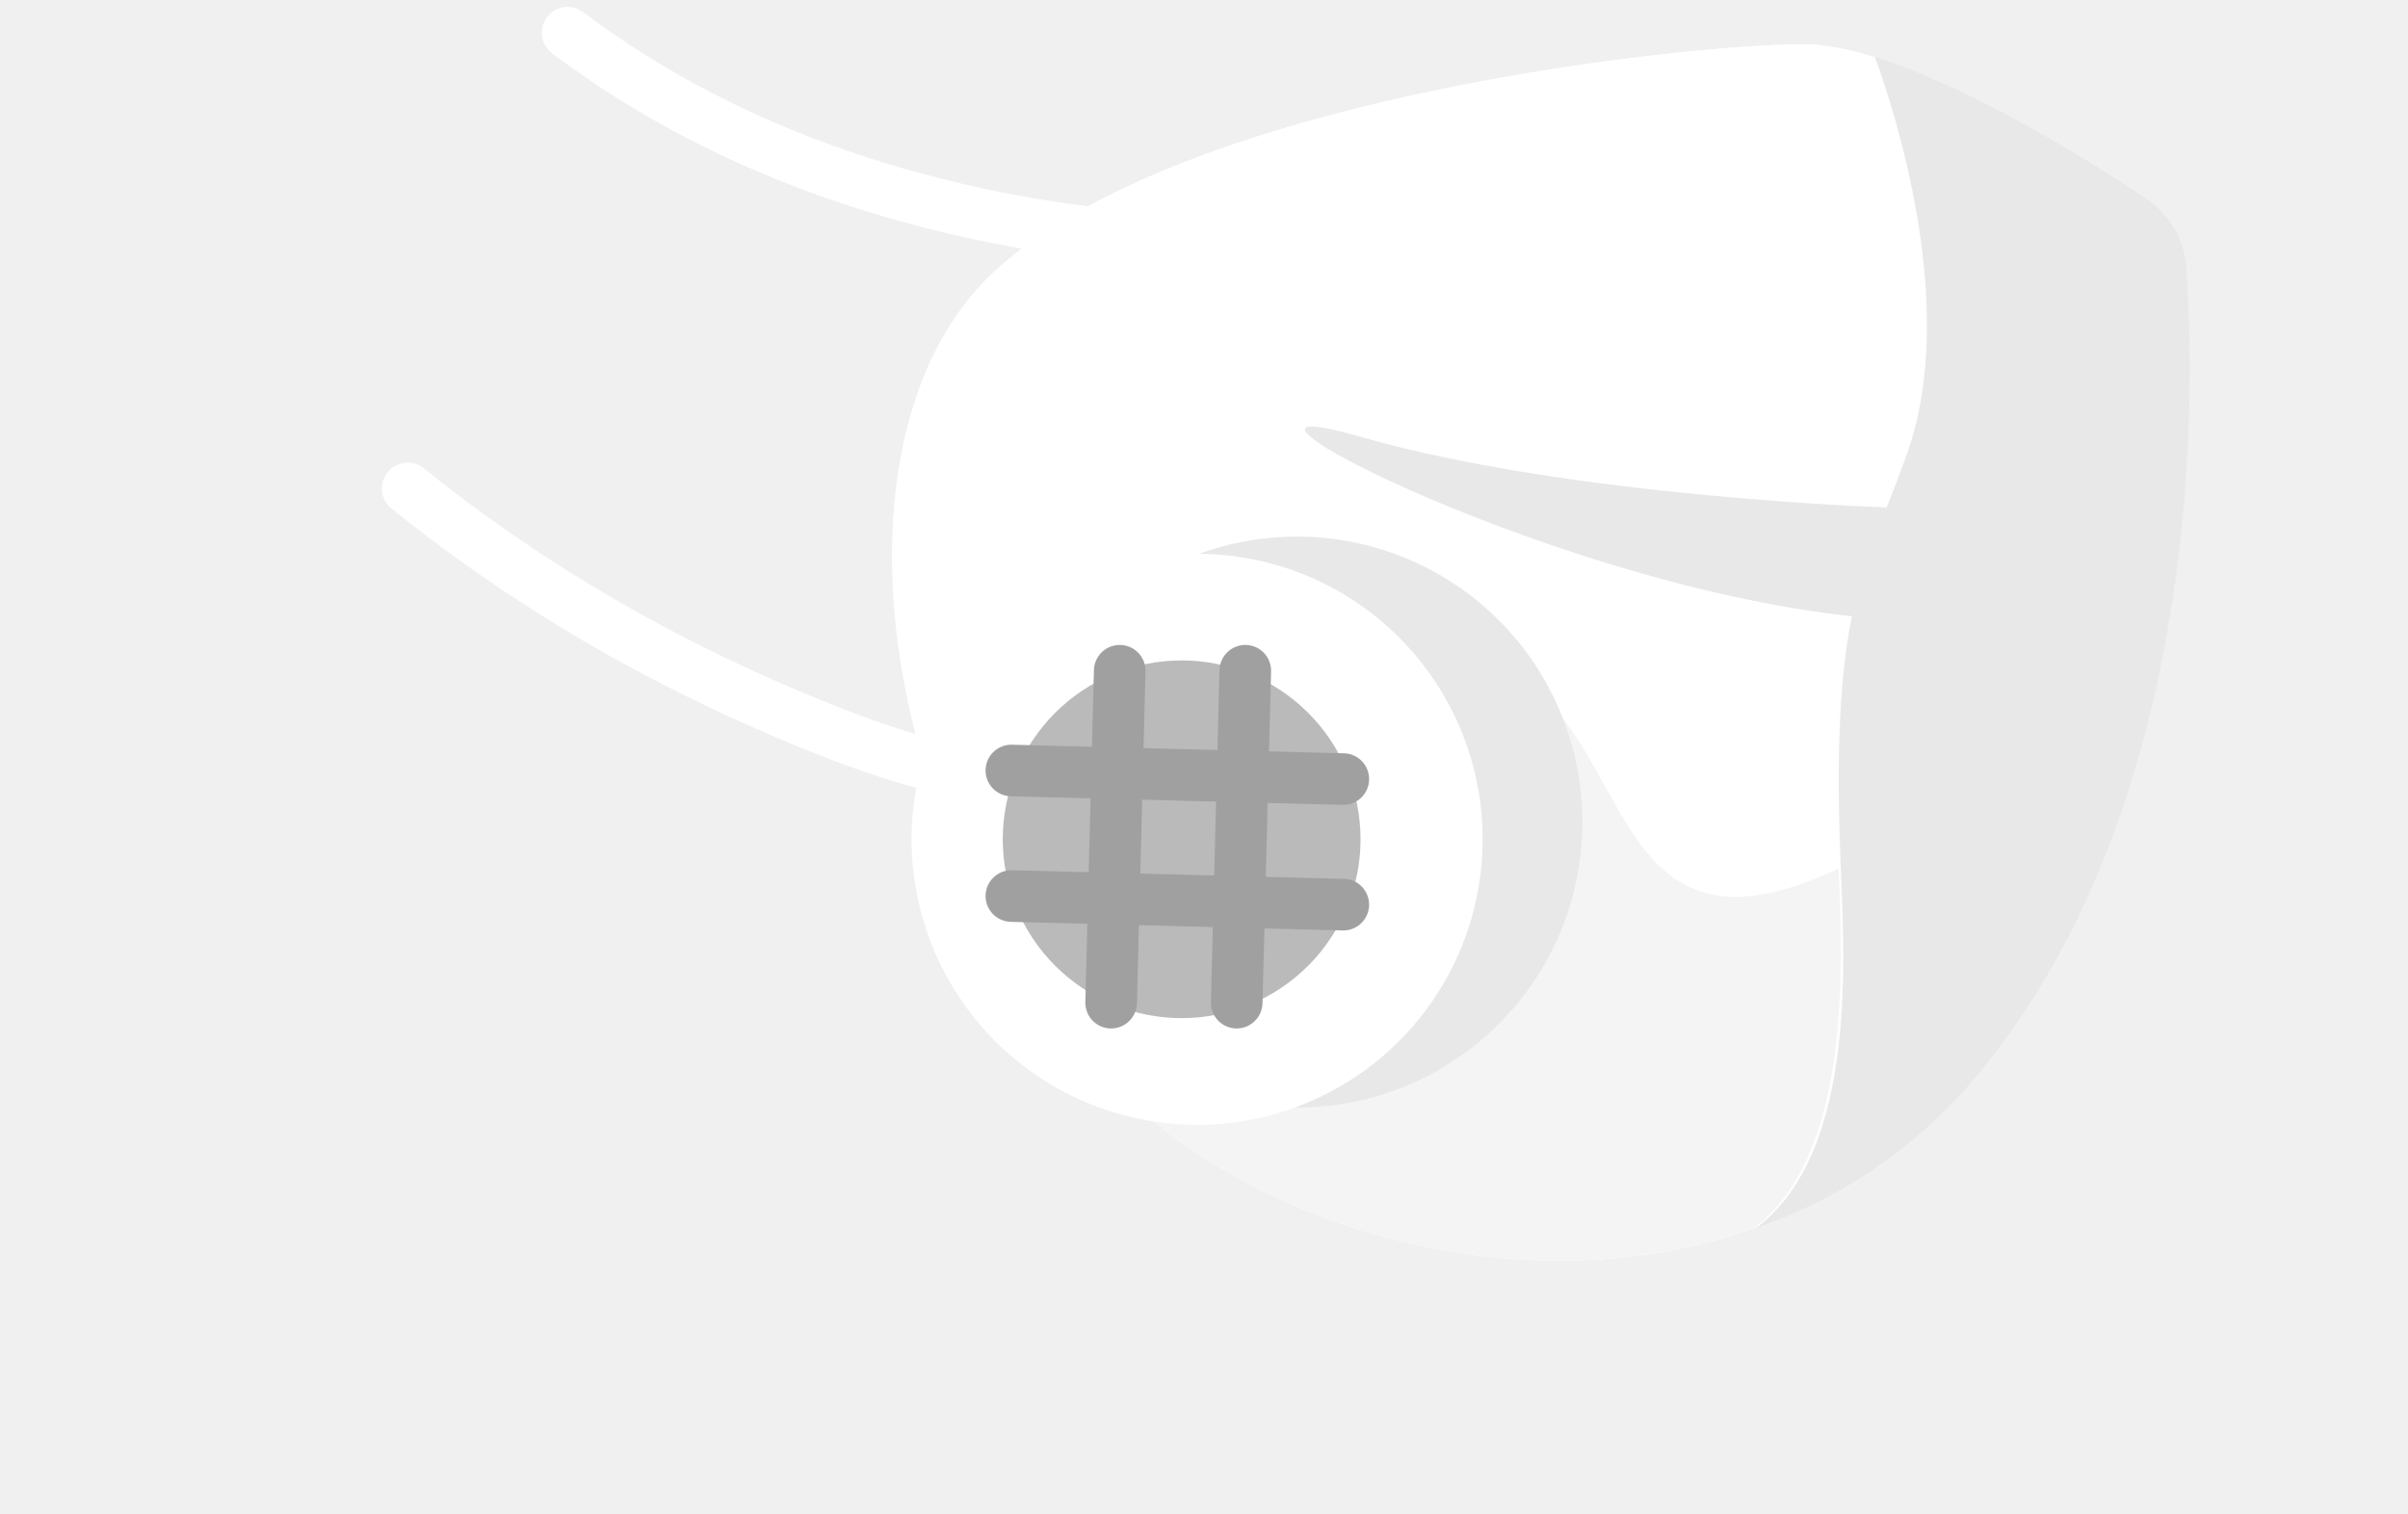
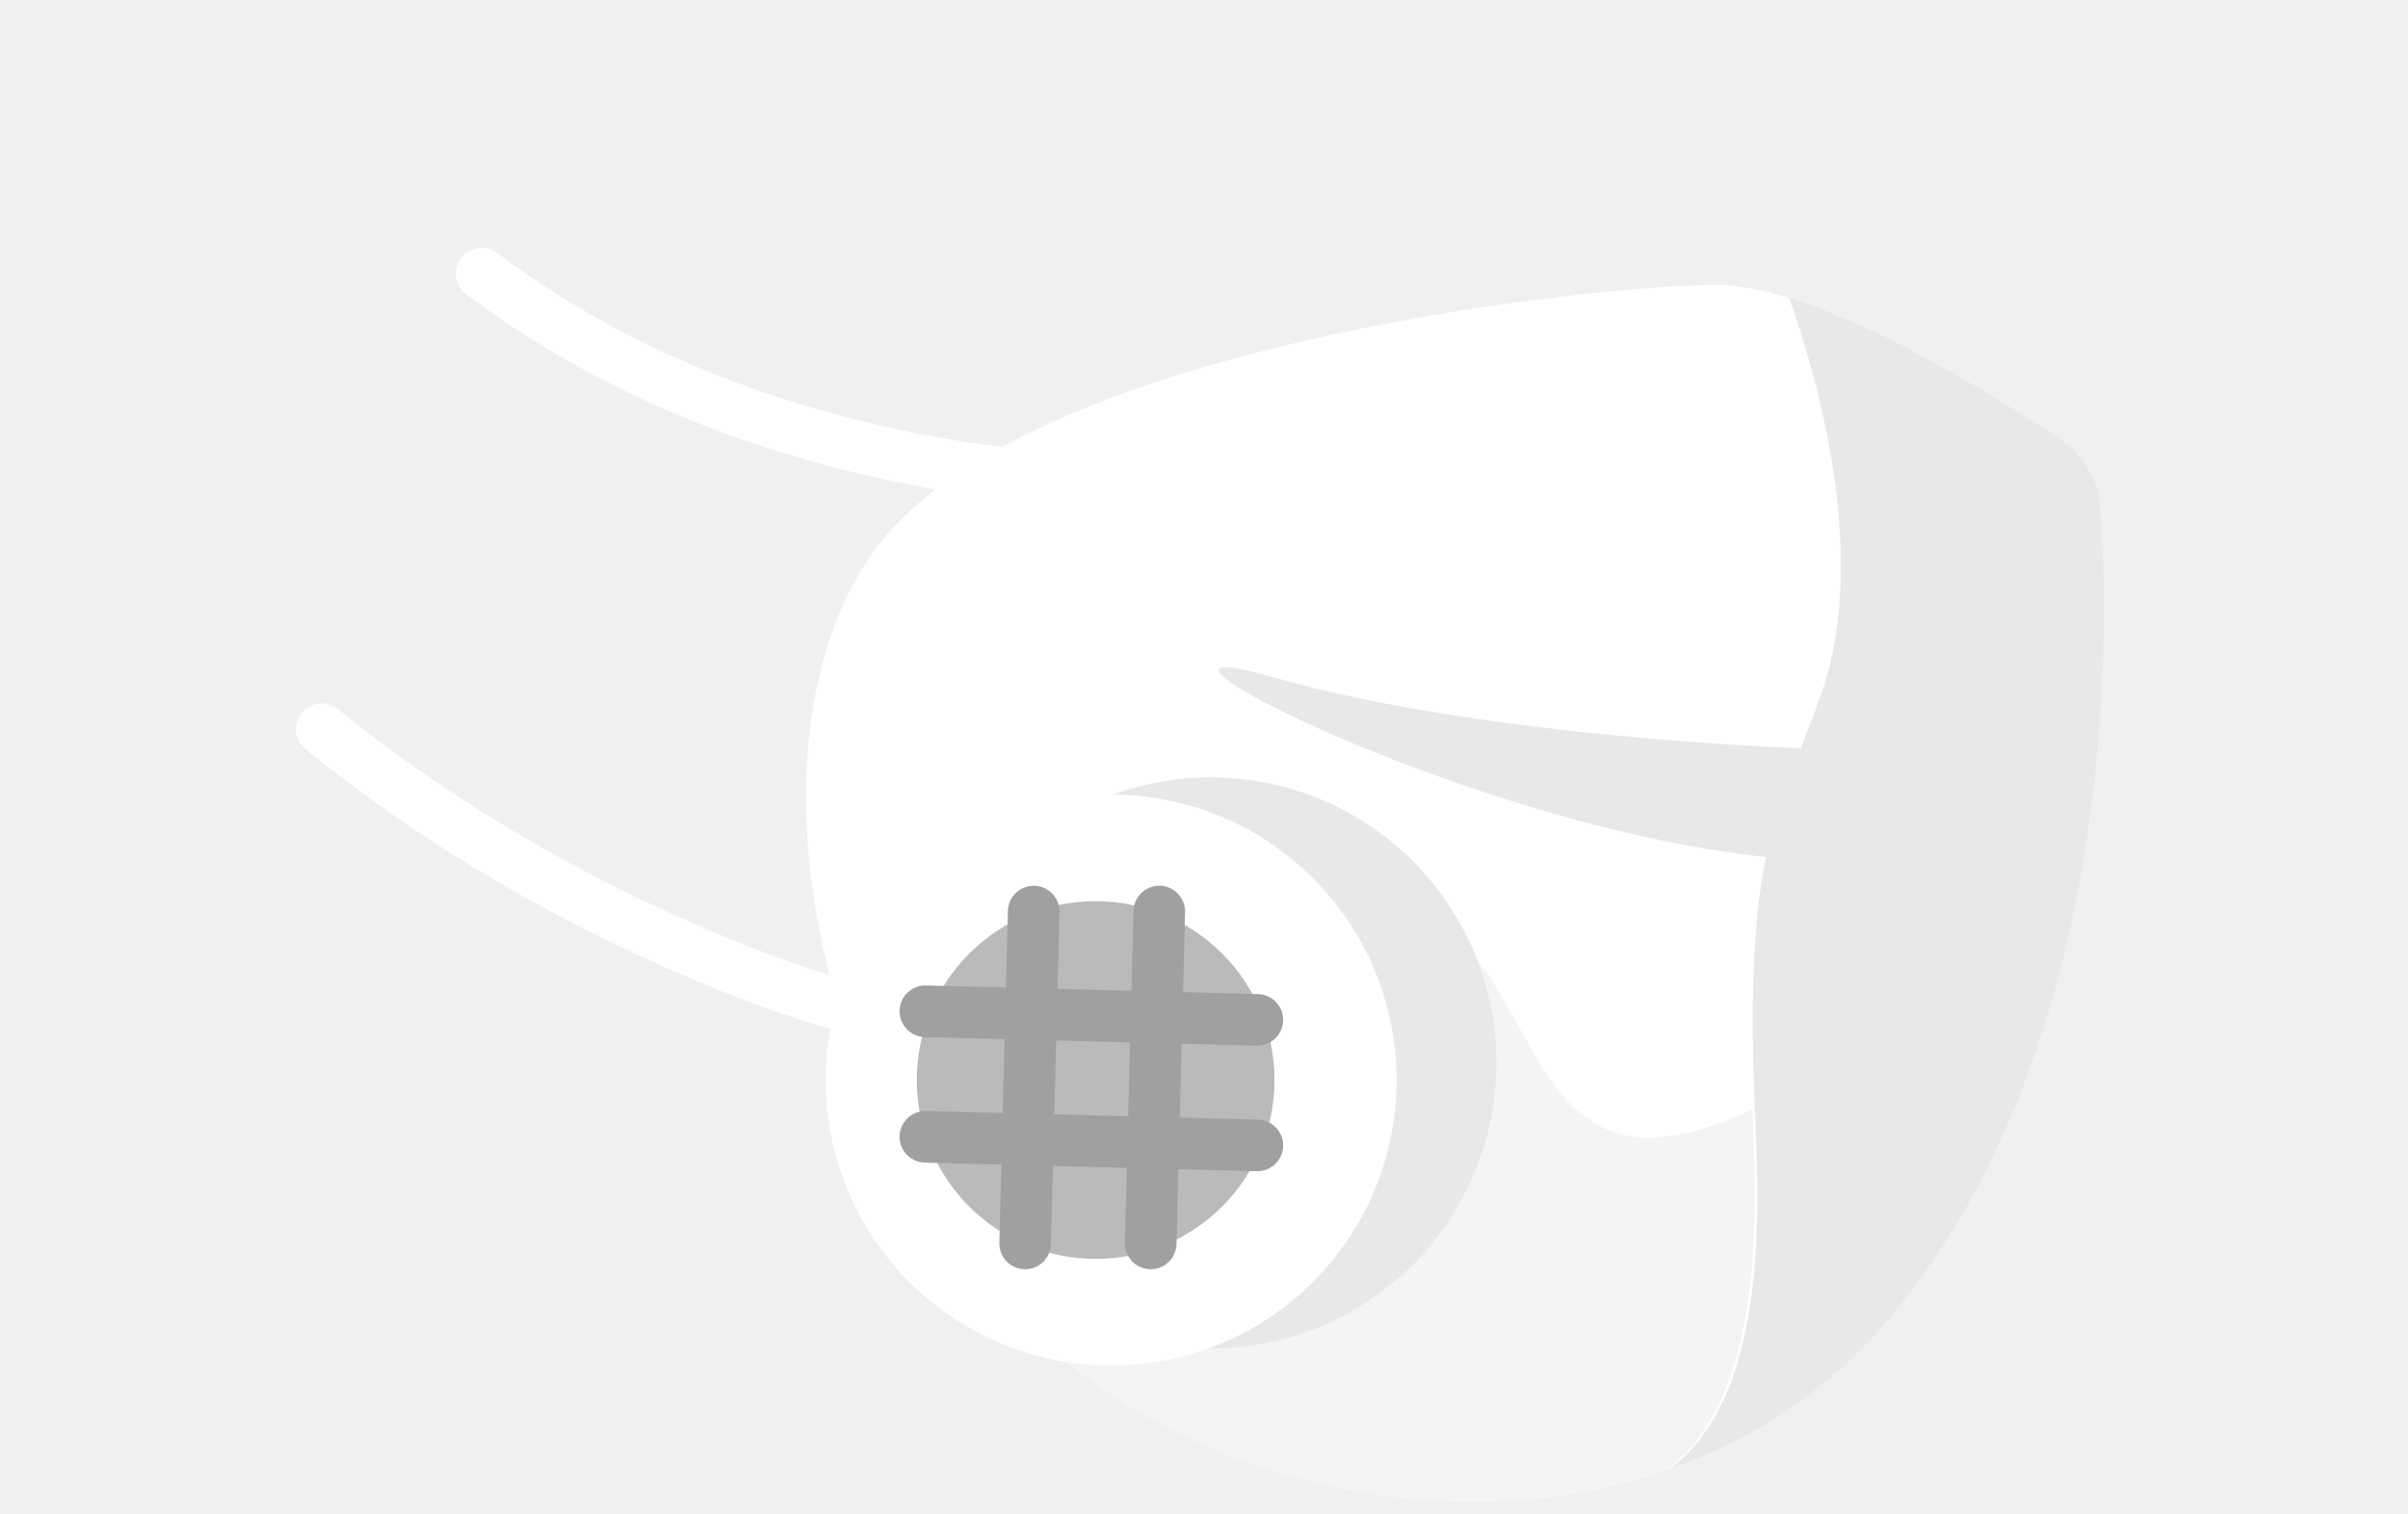
<svg xmlns="http://www.w3.org/2000/svg" fill="none" version="1.1" width="140" height="88" viewBox="0 0 140 88">
-   <g>
+   <g transform="translate(-5 14)">
    <g>
      <g>
        <path d="M102,71.4C89,76,73.7,71.8,65,63.4C51.3,50.2,47.4,25.4,57.8,15.8C69.4,5.1,101.1,2.3,105.5,2.6C106.5,2.7,107.7,2.9,108.9,3.3C114.3,5,121.2,9.3,124.6,11.5C126,12.4,126.9,13.8,127,15.5C127.8,25,127.4,47.2,115.2,62.1C111.5,66.6,106.9,69.7,102,71.4Z" fill="#FFFFFF" fill-opacity="1" />
      </g>
      <g>
        <path d="M105.5,2.6C101.1,2.3,69.3,5.1,57.8,15.8C47.4,25.5,51.2,50.2,65,63.4C73.8,71.7,89.1,76,102,71.4C108,66.9,107.1,55.3,106.9,49.9C106.3,34.7,108.6,32.7,110.8,26.3C113.8,17.8,110,6.3,108.9,3.3C107.7,2.9,106.5,2.7,105.5,2.6Z" fill="#FFFFFF" fill-opacity="1" />
      </g>
      <g>
        <path d="M106.9,50.5C107.1,56.1,107.7,67,102,71.4C89,76,73.7,71.8,65,63.4C62,60.5,59.4,57,57.4,53.2C57.6,52.8,57.7,52.4,57.9,52C62.9,42,78.3,28,89.2,40C95,44.9,94.4,56.4,106.9,50.5Z" fill="#F4F4F4" fill-opacity="1" />
      </g>
      <g>
        <path d="M124.7,11.5C121.3,9.2,114.4,5,109,3.3C110.1,6.3,113.9,17.8,110.9,26.3C108.7,32.7,106.4,34.7,107,49.9C107.2,55.3,108.1,66.9,102.1,71.4C107,69.7,111.6,66.7,115.3,62.1C127.4,47.2,127.8,25,127.1,15.5C127,13.9,126.1,12.4,124.7,11.5Z" fill="#E8E8E8" fill-opacity="1" />
      </g>
      <g>
        <g>
          <path d="M92,47.8Q92,48.208,91.98,48.615Q91.96,49.022,91.92,49.427Q91.88,49.833,91.82,50.236Q91.761,50.639,91.681,51.039Q91.602,51.438,91.503,51.834Q91.404,52.229,91.285,52.619Q91.167,53.009,91.03,53.392Q90.892,53.776,90.737,54.153Q90.581,54.529,90.406,54.897Q90.232,55.266,90.04,55.625Q89.848,55.985,89.638,56.334Q89.429,56.684,89.203,57.023Q88.976,57.361,88.733,57.689Q88.491,58.016,88.232,58.331Q87.974,58.646,87.7,58.948Q87.426,59.25,87.138,59.538Q86.85,59.826,86.548,60.1Q86.246,60.373,85.931,60.632Q85.616,60.891,85.289,61.133Q84.961,61.376,84.623,61.602Q84.284,61.829,83.934,62.038Q83.585,62.248,83.225,62.44Q82.866,62.632,82.498,62.806Q82.129,62.98,81.753,63.136Q81.376,63.292,80.993,63.43Q80.609,63.567,80.219,63.685Q79.829,63.804,79.434,63.903Q79.038,64.002,78.639,64.081Q78.239,64.161,77.836,64.22Q77.433,64.28,77.027,64.32Q76.622,64.36,76.215,64.38Q75.808,64.4,75.4,64.4Q74.993,64.4,74.586,64.38Q74.179,64.36,73.773,64.32Q73.368,64.28,72.964,64.22Q72.561,64.161,72.162,64.081Q71.762,64.002,71.367,63.903Q70.971,63.804,70.581,63.685Q70.191,63.567,69.808,63.43Q69.424,63.292,69.048,63.136Q68.671,62.98,68.303,62.806Q67.934,62.632,67.575,62.44Q67.216,62.248,66.866,62.038Q66.517,61.829,66.178,61.602Q65.839,61.376,65.512,61.133Q65.184,60.891,64.869,60.632Q64.554,60.373,64.252,60.1Q63.95,59.826,63.662,59.538Q63.374,59.25,63.1,58.948Q62.827,58.646,62.568,58.331Q62.31,58.016,62.067,57.689Q61.824,57.361,61.598,57.023Q61.371,56.684,61.162,56.334Q60.952,55.985,60.76,55.625Q60.568,55.266,60.394,54.897Q60.22,54.529,60.064,54.153Q59.908,53.776,59.771,53.392Q59.633,53.009,59.515,52.619Q59.397,52.229,59.298,51.834Q59.199,51.438,59.119,51.039Q59.04,50.639,58.98,50.236Q58.92,49.833,58.88,49.427Q58.84,49.022,58.82,48.615Q58.8,48.208,58.8,47.8Q58.8,47.393,58.82,46.986Q58.84,46.579,58.88,46.173Q58.92,45.767,58.98,45.364Q59.04,44.961,59.119,44.562Q59.199,44.162,59.298,43.767Q59.397,43.371,59.515,42.981Q59.633,42.591,59.771,42.208Q59.908,41.824,60.064,41.448Q60.22,41.071,60.394,40.703Q60.568,40.334,60.76,39.975Q60.952,39.615,61.162,39.266Q61.371,38.916,61.598,38.578Q61.824,38.239,62.067,37.911Q62.31,37.584,62.568,37.269Q62.827,36.954,63.1,36.652Q63.374,36.35,63.662,36.062Q63.95,35.774,64.252,35.5Q64.554,35.227,64.869,34.968Q65.184,34.71,65.512,34.467Q65.839,34.224,66.178,33.998Q66.517,33.771,66.866,33.562Q67.216,33.352,67.575,33.16Q67.934,32.968,68.303,32.794Q68.671,32.62,69.048,32.464Q69.424,32.308,69.808,32.17Q70.191,32.033,70.581,31.915Q70.971,31.797,71.367,31.698Q71.762,31.598,72.162,31.519Q72.561,31.439,72.964,31.38Q73.368,31.32,73.773,31.28Q74.179,31.24,74.586,31.22Q74.993,31.2,75.4,31.2Q75.808,31.2,76.215,31.22Q76.622,31.24,77.027,31.28Q77.433,31.32,77.836,31.38Q78.239,31.439,78.639,31.519Q79.038,31.598,79.434,31.698Q79.829,31.797,80.219,31.915Q80.609,32.033,80.993,32.17Q81.376,32.308,81.753,32.464Q82.129,32.62,82.498,32.794Q82.866,32.968,83.225,33.16Q83.585,33.352,83.934,33.562Q84.284,33.771,84.623,33.998Q84.961,34.224,85.289,34.467Q85.616,34.71,85.931,34.968Q86.246,35.227,86.548,35.5Q86.85,35.774,87.138,36.062Q87.426,36.35,87.7,36.652Q87.974,36.954,88.232,37.269Q88.491,37.584,88.733,37.911Q88.976,38.239,89.203,38.578Q89.429,38.916,89.638,39.266Q89.848,39.615,90.04,39.975Q90.232,40.334,90.406,40.703Q90.581,41.071,90.737,41.448Q90.892,41.824,91.03,42.208Q91.167,42.591,91.285,42.981Q91.404,43.371,91.503,43.767Q91.602,44.162,91.681,44.562Q91.761,44.961,91.82,45.364Q91.88,45.767,91.92,46.173Q91.96,46.579,91.98,46.986Q92,47.393,92,47.8Z" fill="#E8E8E8" fill-opacity="1" />
        </g>
        <g>
          <path d="M86.2,48.8Q86.2,49.208,86.18,49.615Q86.16,50.022,86.12,50.427Q86.08,50.833,86.02,51.236Q85.961,51.639,85.881,52.039Q85.802,52.438,85.703,52.834Q85.604,53.229,85.485,53.619Q85.367,54.009,85.23,54.392Q85.092,54.776,84.937,55.153Q84.781,55.529,84.606,55.897Q84.432,56.266,84.24,56.625Q84.048,56.985,83.838,57.334Q83.629,57.684,83.403,58.023Q83.176,58.361,82.933,58.689Q82.691,59.016,82.432,59.331Q82.174,59.646,81.9,59.948Q81.626,60.25,81.338,60.538Q81.05,60.826,80.748,61.1Q80.446,61.373,80.131,61.632Q79.816,61.891,79.489,62.133Q79.161,62.376,78.823,62.602Q78.484,62.829,78.134,63.038Q77.785,63.248,77.425,63.44Q77.066,63.632,76.698,63.806Q76.329,63.98,75.953,64.136Q75.576,64.292,75.193,64.43Q74.809,64.567,74.419,64.685Q74.029,64.804,73.634,64.903Q73.238,65.002,72.839,65.081Q72.439,65.161,72.036,65.22Q71.633,65.28,71.227,65.32Q70.822,65.36,70.415,65.38Q70.008,65.4,69.6,65.4Q69.193,65.4,68.786,65.38Q68.379,65.36,67.973,65.32Q67.568,65.28,67.164,65.22Q66.761,65.161,66.362,65.081Q65.962,65.002,65.567,64.903Q65.171,64.804,64.781,64.685Q64.391,64.567,64.008,64.43Q63.624,64.292,63.248,64.136Q62.871,63.98,62.503,63.806Q62.134,63.632,61.775,63.44Q61.416,63.248,61.066,63.038Q60.717,62.829,60.378,62.602Q60.039,62.376,59.712,62.133Q59.384,61.891,59.069,61.632Q58.754,61.373,58.452,61.1Q58.15,60.826,57.862,60.538Q57.574,60.25,57.3,59.948Q57.027,59.646,56.768,59.331Q56.51,59.016,56.267,58.689Q56.024,58.361,55.798,58.023Q55.571,57.684,55.362,57.334Q55.152,56.985,54.96,56.625Q54.768,56.266,54.594,55.897Q54.42,55.529,54.264,55.153Q54.108,54.776,53.971,54.392Q53.833,54.009,53.715,53.619Q53.597,53.229,53.498,52.834Q53.399,52.438,53.319,52.039Q53.24,51.639,53.18,51.236Q53.12,50.833,53.08,50.427Q53.04,50.022,53.02,49.615Q53,49.208,53,48.8Q53,48.393,53.02,47.986Q53.04,47.579,53.08,47.173Q53.12,46.767,53.18,46.364Q53.24,45.961,53.319,45.562Q53.399,45.162,53.498,44.767Q53.597,44.371,53.715,43.981Q53.833,43.591,53.971,43.208Q54.108,42.824,54.264,42.448Q54.42,42.071,54.594,41.703Q54.768,41.334,54.96,40.975Q55.152,40.615,55.362,40.266Q55.571,39.916,55.798,39.578Q56.024,39.239,56.267,38.911Q56.51,38.584,56.768,38.269Q57.027,37.954,57.3,37.652Q57.574,37.35,57.862,37.062Q58.15,36.774,58.452,36.5Q58.754,36.227,59.069,35.968Q59.384,35.71,59.712,35.467Q60.039,35.224,60.378,34.998Q60.717,34.771,61.066,34.562Q61.416,34.352,61.775,34.16Q62.134,33.968,62.503,33.794Q62.871,33.62,63.248,33.464Q63.624,33.308,64.008,33.17Q64.391,33.033,64.781,32.915Q65.171,32.797,65.567,32.698Q65.962,32.598,66.362,32.519Q66.761,32.439,67.164,32.38Q67.568,32.32,67.973,32.28Q68.379,32.24,68.786,32.22Q69.193,32.2,69.6,32.2Q70.008,32.2,70.415,32.22Q70.822,32.24,71.227,32.28Q71.633,32.32,72.036,32.38Q72.439,32.439,72.839,32.519Q73.238,32.598,73.634,32.698Q74.029,32.797,74.419,32.915Q74.809,33.033,75.193,33.17Q75.576,33.308,75.953,33.464Q76.329,33.62,76.698,33.794Q77.066,33.968,77.425,34.16Q77.785,34.352,78.134,34.562Q78.484,34.771,78.823,34.998Q79.161,35.224,79.489,35.467Q79.816,35.71,80.131,35.968Q80.446,36.227,80.748,36.5Q81.05,36.774,81.338,37.062Q81.626,37.35,81.9,37.652Q82.174,37.954,82.432,38.269Q82.691,38.584,82.933,38.911Q83.176,39.239,83.403,39.578Q83.629,39.916,83.838,40.266Q84.048,40.615,84.24,40.975Q84.432,41.334,84.606,41.703Q84.781,42.071,84.937,42.448Q85.092,42.824,85.23,43.208Q85.367,43.591,85.485,43.981Q85.604,44.371,85.703,44.767Q85.802,45.162,85.881,45.562Q85.961,45.961,86.02,46.364Q86.08,46.767,86.12,47.173Q86.16,47.579,86.18,47.986Q86.2,48.393,86.2,48.8Z" fill="#FFFFFF" fill-opacity="1" />
        </g>
        <g>
          <path d="M79.1,48.8Q79.1,49.055,79.088,49.31Q79.075,49.565,79.05,49.819Q79.025,50.074,78.988,50.326Q78.95,50.579,78.9,50.829Q78.851,51.079,78.788,51.327Q78.726,51.575,78.652,51.819Q78.578,52.063,78.492,52.304Q78.406,52.544,78.308,52.78Q78.211,53.016,78.102,53.247Q77.992,53.477,77.872,53.703Q77.752,53.928,77.621,54.147Q77.489,54.366,77.347,54.578Q77.206,54.79,77.054,54.995Q76.901,55.2,76.739,55.398Q76.577,55.595,76.406,55.784Q76.235,55.973,76.054,56.154Q75.874,56.334,75.684,56.506Q75.495,56.677,75.298,56.839Q75.1,57.001,74.895,57.153Q74.69,57.305,74.478,57.447Q74.266,57.589,74.047,57.72Q73.828,57.852,73.603,57.972Q73.378,58.092,73.147,58.202Q72.916,58.311,72.68,58.408Q72.444,58.506,72.204,58.592Q71.963,58.678,71.719,58.752Q71.475,58.826,71.227,58.888Q70.979,58.95,70.729,59Q70.479,59.05,70.226,59.087Q69.974,59.125,69.72,59.15Q69.465,59.175,69.21,59.188Q68.955,59.2,68.7,59.2Q68.445,59.2,68.19,59.188Q67.935,59.175,67.681,59.15Q67.427,59.125,67.174,59.087Q66.922,59.05,66.671,59Q66.421,58.95,66.173,58.888Q65.926,58.826,65.681,58.752Q65.437,58.678,65.197,58.592Q64.956,58.506,64.72,58.408Q64.484,58.311,64.254,58.202Q64.023,58.092,63.798,57.972Q63.573,57.852,63.354,57.72Q63.135,57.589,62.922,57.447Q62.71,57.305,62.505,57.153Q62.3,57.001,62.103,56.839Q61.905,56.677,61.716,56.506Q61.527,56.334,61.346,56.154Q61.166,55.973,60.994,55.784Q60.823,55.595,60.661,55.398Q60.499,55.2,60.347,54.995Q60.195,54.79,60.053,54.578Q59.911,54.366,59.78,54.147Q59.649,53.928,59.528,53.703Q59.408,53.477,59.299,53.247Q59.19,53.016,59.092,52.78Q58.994,52.544,58.908,52.304Q58.822,52.063,58.748,51.819Q58.674,51.575,58.612,51.327Q58.55,51.079,58.5,50.829Q58.45,50.579,58.413,50.326Q58.375,50.074,58.35,49.819Q58.325,49.565,58.313,49.31Q58.3,49.055,58.3,48.8Q58.3,48.545,58.313,48.29Q58.325,48.035,58.35,47.781Q58.375,47.527,58.413,47.274Q58.45,47.021,58.5,46.771Q58.55,46.521,58.612,46.273Q58.674,46.025,58.748,45.781Q58.822,45.537,58.908,45.296Q58.994,45.056,59.092,44.82Q59.19,44.584,59.299,44.353Q59.408,44.123,59.528,43.897Q59.649,43.672,59.78,43.453Q59.911,43.234,60.053,43.022Q60.195,42.81,60.347,42.605Q60.499,42.4,60.661,42.202Q60.823,42.005,60.994,41.816Q61.166,41.627,61.346,41.446Q61.527,41.266,61.716,41.094Q61.905,40.923,62.103,40.761Q62.3,40.599,62.505,40.447Q62.71,40.295,62.922,40.153Q63.135,40.011,63.354,39.88Q63.573,39.748,63.798,39.628Q64.023,39.508,64.254,39.399Q64.484,39.289,64.72,39.192Q64.956,39.094,65.197,39.008Q65.437,38.922,65.681,38.848Q65.926,38.774,66.173,38.712Q66.421,38.65,66.671,38.6Q66.922,38.55,67.174,38.513Q67.427,38.475,67.681,38.45Q67.935,38.425,68.19,38.413Q68.445,38.4,68.7,38.4Q68.955,38.4,69.21,38.413Q69.465,38.425,69.72,38.45Q69.974,38.475,70.226,38.513Q70.479,38.55,70.729,38.6Q70.979,38.65,71.227,38.712Q71.475,38.774,71.719,38.848Q71.963,38.922,72.204,39.008Q72.444,39.094,72.68,39.192Q72.916,39.289,73.147,39.399Q73.378,39.508,73.603,39.628Q73.828,39.748,74.047,39.88Q74.266,40.011,74.478,40.153Q74.69,40.295,74.895,40.447Q75.1,40.599,75.298,40.761Q75.495,40.923,75.684,41.094Q75.874,41.266,76.054,41.446Q76.235,41.627,76.406,41.816Q76.577,42.005,76.739,42.202Q76.901,42.4,77.054,42.605Q77.206,42.81,77.347,43.022Q77.489,43.234,77.621,43.453Q77.752,43.672,77.872,43.897Q77.992,44.123,78.102,44.353Q78.211,44.584,78.308,44.82Q78.406,45.056,78.492,45.296Q78.578,45.537,78.652,45.781Q78.726,46.025,78.788,46.273Q78.851,46.521,78.9,46.771Q78.95,47.021,78.988,47.274Q79.025,47.527,79.05,47.781Q79.075,48.035,79.088,48.29Q79.1,48.545,79.1,48.8Z" fill="#BABABA" fill-opacity="1" />
        </g>
        <g>
          <g>
            <g>
              <g>
                <path d="M66.6,39.039Q66.6,39.019,66.6,39Q66.6,38.926,66.593,38.853Q66.586,38.78,66.571,38.707Q66.557,38.635,66.536,38.565Q66.514,38.494,66.486,38.426Q66.458,38.358,66.423,38.293Q66.388,38.228,66.347,38.167Q66.306,38.105,66.26,38.048Q66.213,37.991,66.161,37.939Q66.109,37.887,66.052,37.841Q65.995,37.794,65.934,37.753Q65.872,37.712,65.807,37.677Q65.742,37.642,65.674,37.614Q65.606,37.586,65.536,37.565Q65.465,37.543,65.393,37.529Q65.321,37.514,65.247,37.507Q65.174,37.5,65.1,37.5Q65.028,37.5,64.956,37.507Q64.883,37.514,64.812,37.528Q64.741,37.542,64.672,37.563Q64.602,37.583,64.535,37.611Q64.468,37.638,64.404,37.671Q64.34,37.705,64.279,37.745Q64.218,37.784,64.162,37.83Q64.105,37.875,64.053,37.926Q64.001,37.976,63.955,38.032Q63.908,38.087,63.867,38.147Q63.825,38.206,63.79,38.269Q63.755,38.333,63.726,38.399Q63.697,38.466,63.674,38.534Q63.652,38.603,63.636,38.674Q63.62,38.745,63.611,38.817Q63.603,38.889,63.601,38.961L63.101,58.261Q63.1,58.281,63.1,58.3Q63.1,58.374,63.107,58.447Q63.115,58.52,63.129,58.593Q63.143,58.665,63.165,58.735Q63.186,58.806,63.214,58.874Q63.243,58.942,63.277,59.007Q63.312,59.072,63.353,59.133Q63.394,59.195,63.441,59.252Q63.487,59.309,63.54,59.361Q63.592,59.413,63.649,59.46Q63.706,59.506,63.767,59.547Q63.828,59.588,63.893,59.623Q63.958,59.658,64.026,59.686Q64.094,59.714,64.165,59.735Q64.235,59.757,64.308,59.771Q64.38,59.786,64.453,59.793Q64.527,59.8,64.6,59.8Q64.673,59.8,64.745,59.793Q64.817,59.786,64.888,59.772Q64.959,59.758,65.029,59.738Q65.098,59.717,65.165,59.69Q65.232,59.662,65.297,59.629Q65.361,59.595,65.421,59.555Q65.482,59.516,65.539,59.47Q65.595,59.425,65.647,59.374Q65.699,59.324,65.746,59.268Q65.793,59.213,65.834,59.153Q65.875,59.094,65.91,59.031Q65.946,58.967,65.975,58.901Q66.004,58.834,66.026,58.766Q66.049,58.697,66.064,58.626Q66.08,58.555,66.089,58.483Q66.098,58.411,66.1,58.339L66.6,39.039Z" fill-rule="evenodd" fill="#A0A0A0" fill-opacity="1" />
              </g>
              <g>
                <path d="M73.9,39.039Q73.9,39.019,73.9,39Q73.9,38.926,73.893,38.853Q73.886,38.78,73.871,38.707Q73.857,38.635,73.836,38.565Q73.814,38.494,73.786,38.426Q73.758,38.358,73.723,38.293Q73.688,38.228,73.647,38.167Q73.606,38.105,73.56,38.048Q73.513,37.991,73.461,37.939Q73.409,37.887,73.352,37.841Q73.295,37.794,73.234,37.753Q73.172,37.712,73.107,37.677Q73.042,37.642,72.974,37.614Q72.906,37.586,72.836,37.565Q72.765,37.543,72.693,37.529Q72.621,37.514,72.547,37.507Q72.474,37.5,72.4,37.5Q72.328,37.5,72.256,37.507Q72.183,37.514,72.112,37.528Q72.041,37.542,71.972,37.563Q71.902,37.583,71.835,37.611Q71.768,37.638,71.704,37.671Q71.64,37.705,71.579,37.745Q71.518,37.784,71.462,37.83Q71.405,37.875,71.353,37.926Q71.301,37.976,71.255,38.032Q71.208,38.087,71.167,38.147Q71.125,38.206,71.09,38.269Q71.055,38.333,71.026,38.399Q70.997,38.466,70.974,38.534Q70.952,38.603,70.936,38.674Q70.92,38.745,70.911,38.817Q70.903,38.889,70.901,38.961L70.401,58.261Q70.4,58.281,70.4,58.3Q70.4,58.374,70.407,58.447Q70.415,58.52,70.429,58.593Q70.443,58.665,70.465,58.735Q70.486,58.806,70.514,58.874Q70.543,58.942,70.577,59.007Q70.612,59.072,70.653,59.133Q70.694,59.195,70.741,59.252Q70.787,59.309,70.84,59.361Q70.892,59.413,70.949,59.46Q71.006,59.506,71.067,59.547Q71.128,59.588,71.193,59.623Q71.258,59.658,71.326,59.686Q71.394,59.714,71.465,59.735Q71.535,59.757,71.608,59.771Q71.68,59.786,71.753,59.793Q71.827,59.8,71.9,59.8Q71.973,59.8,72.045,59.793Q72.117,59.786,72.188,59.772Q72.259,59.758,72.329,59.738Q72.398,59.717,72.465,59.69Q72.532,59.662,72.597,59.629Q72.661,59.595,72.721,59.555Q72.782,59.516,72.839,59.47Q72.895,59.425,72.947,59.374Q72.999,59.324,73.046,59.268Q73.093,59.213,73.134,59.153Q73.175,59.094,73.21,59.031Q73.246,58.967,73.275,58.901Q73.304,58.834,73.326,58.766Q73.349,58.697,73.364,58.626Q73.38,58.555,73.389,58.483Q73.398,58.411,73.4,58.339L73.9,39.039Z" fill-rule="evenodd" fill="#A0A0A0" fill-opacity="1" />
              </g>
            </g>
            <g>
              <g>
                <path d="M58.839,50.601L78.139,51.101Q78.211,51.102,78.283,51.111Q78.355,51.12,78.426,51.136Q78.497,51.152,78.566,51.174Q78.635,51.197,78.701,51.226Q78.767,51.255,78.831,51.29Q78.894,51.325,78.954,51.366Q79.013,51.408,79.069,51.454Q79.124,51.501,79.174,51.553Q79.225,51.605,79.27,51.662Q79.316,51.718,79.355,51.779Q79.395,51.839,79.429,51.904Q79.462,51.968,79.49,52.035Q79.517,52.102,79.538,52.172Q79.558,52.241,79.572,52.312Q79.586,52.383,79.593,52.455Q79.6,52.528,79.6,52.6Q79.6,52.674,79.593,52.747Q79.586,52.82,79.571,52.893Q79.557,52.965,79.536,53.035Q79.514,53.106,79.486,53.174Q79.458,53.242,79.423,53.307Q79.388,53.372,79.347,53.433Q79.306,53.495,79.26,53.552Q79.213,53.609,79.161,53.661Q79.109,53.713,79.052,53.76Q78.995,53.806,78.934,53.847Q78.872,53.888,78.807,53.923Q78.742,53.958,78.674,53.986Q78.606,54.014,78.536,54.035Q78.465,54.057,78.393,54.071Q78.321,54.086,78.247,54.093Q78.174,54.1,78.1,54.1Q78.081,54.1,78.061,54.1L58.761,53.6Q58.689,53.598,58.617,53.589Q58.545,53.58,58.474,53.564Q58.404,53.548,58.335,53.526Q58.266,53.503,58.199,53.474Q58.133,53.445,58.07,53.41Q58.006,53.375,57.947,53.334Q57.887,53.292,57.832,53.246Q57.776,53.199,57.726,53.147Q57.675,53.095,57.63,53.038Q57.585,52.982,57.545,52.921Q57.505,52.861,57.472,52.796Q57.438,52.732,57.411,52.665Q57.383,52.598,57.363,52.528Q57.342,52.459,57.328,52.388Q57.314,52.317,57.307,52.245Q57.3,52.173,57.3,52.1Q57.3,52.026,57.307,51.953Q57.315,51.88,57.329,51.807Q57.343,51.735,57.365,51.665Q57.386,51.594,57.414,51.526Q57.443,51.458,57.477,51.393Q57.512,51.328,57.553,51.267Q57.594,51.205,57.641,51.148Q57.687,51.091,57.74,51.039Q57.792,50.987,57.849,50.941Q57.906,50.894,57.967,50.853Q58.028,50.812,58.093,50.777Q58.158,50.742,58.226,50.714Q58.294,50.686,58.365,50.665Q58.435,50.643,58.508,50.629Q58.58,50.614,58.653,50.607Q58.727,50.6,58.8,50.6Q58.82,50.6,58.839,50.601Z" fill-rule="evenodd" fill="#A0A0A0" fill-opacity="1" />
              </g>
              <g>
                <path d="M58.839,43.301L78.139,43.801Q78.211,43.802,78.283,43.811Q78.355,43.82,78.426,43.836Q78.497,43.852,78.566,43.874Q78.635,43.897,78.701,43.926Q78.767,43.955,78.831,43.99Q78.894,44.025,78.954,44.066Q79.013,44.108,79.069,44.154Q79.124,44.201,79.174,44.253Q79.225,44.305,79.27,44.362Q79.316,44.418,79.355,44.479Q79.395,44.539,79.429,44.604Q79.462,44.668,79.49,44.735Q79.517,44.802,79.538,44.872Q79.558,44.941,79.572,45.012Q79.586,45.083,79.593,45.155Q79.6,45.228,79.6,45.3Q79.6,45.374,79.593,45.447Q79.586,45.52,79.571,45.593Q79.557,45.665,79.536,45.735Q79.514,45.806,79.486,45.874Q79.458,45.942,79.423,46.007Q79.388,46.072,79.347,46.133Q79.306,46.195,79.26,46.252Q79.213,46.309,79.161,46.361Q79.109,46.413,79.052,46.46Q78.995,46.506,78.934,46.547Q78.872,46.588,78.807,46.623Q78.742,46.658,78.674,46.686Q78.606,46.714,78.536,46.735Q78.465,46.757,78.393,46.771Q78.321,46.786,78.247,46.793Q78.174,46.8,78.1,46.8Q78.081,46.8,78.061,46.8L58.761,46.3Q58.689,46.298,58.617,46.289Q58.545,46.28,58.474,46.264Q58.404,46.248,58.335,46.226Q58.266,46.203,58.199,46.174Q58.133,46.145,58.07,46.11Q58.006,46.075,57.947,46.034Q57.887,45.992,57.832,45.946Q57.776,45.899,57.726,45.847Q57.675,45.795,57.63,45.738Q57.585,45.682,57.545,45.621Q57.505,45.561,57.472,45.496Q57.438,45.432,57.411,45.365Q57.383,45.298,57.363,45.228Q57.342,45.159,57.328,45.088Q57.314,45.017,57.307,44.945Q57.3,44.872,57.3,44.8Q57.3,44.726,57.307,44.653Q57.315,44.58,57.329,44.507Q57.343,44.435,57.365,44.365Q57.386,44.294,57.414,44.226Q57.443,44.158,57.477,44.093Q57.512,44.028,57.553,43.967Q57.594,43.905,57.641,43.848Q57.687,43.791,57.74,43.739Q57.792,43.687,57.849,43.641Q57.906,43.594,57.967,43.553Q58.028,43.512,58.093,43.477Q58.158,43.442,58.226,43.414Q58.294,43.386,58.365,43.365Q58.435,43.343,58.508,43.329Q58.58,43.314,58.653,43.307Q58.727,43.3,58.8,43.3Q58.82,43.3,58.839,43.301Z" fill-rule="evenodd" fill="#A0A0A0" fill-opacity="1" />
              </g>
            </g>
          </g>
        </g>
      </g>
      <g>
        <path d="M79.1,25.4C91.3,28.9,109.6,29.5,109.6,29.5C109.6,29.5,127.8,37.2,109.6,36C91.4,34.8,67,21.9,79.1,25.4Z" fill="#E8E8E8" fill-opacity="1" />
      </g>
      <g>
        <path d="M33.904,0.703Q43.274,7.76,56.163,10.739Q60.198,11.671,64.094,12.08Q66.022,12.283,67.124,12.3Q67.197,12.301,67.27,12.31Q67.342,12.318,67.413,12.333Q67.485,12.348,67.554,12.37Q67.624,12.393,67.691,12.421Q67.758,12.45,67.822,12.485Q67.886,12.52,67.946,12.561Q68.006,12.602,68.062,12.649Q68.118,12.696,68.169,12.748Q68.22,12.8,68.266,12.857Q68.312,12.913,68.352,12.974Q68.393,13.035,68.427,13.1Q68.461,13.164,68.488,13.232Q68.516,13.299,68.537,13.369Q68.558,13.439,68.572,13.51Q68.586,13.582,68.593,13.655Q68.6,13.727,68.6,13.8Q68.6,13.874,68.593,13.947Q68.586,14.02,68.571,14.093Q68.557,14.165,68.536,14.235Q68.514,14.306,68.486,14.374Q68.458,14.442,68.423,14.507Q68.388,14.572,68.347,14.633Q68.306,14.695,68.26,14.752Q68.213,14.809,68.161,14.861Q68.109,14.913,68.052,14.96Q67.995,15.006,67.933,15.047Q67.872,15.088,67.807,15.123Q67.742,15.158,67.674,15.186Q67.606,15.214,67.536,15.235Q67.465,15.257,67.393,15.271Q67.321,15.286,67.247,15.293Q67.174,15.3,67.1,15.3Q67.088,15.3,67.076,15.3L67.075,15.3L67.072,15.3Q65.837,15.28,63.781,15.064Q59.702,14.635,55.487,13.662Q41.977,10.54,32.098,3.098Q31.959,2.993,31.847,2.859Q31.736,2.725,31.658,2.569Q31.58,2.414,31.54,2.244Q31.5,2.074,31.5,1.9Q31.5,1.826,31.507,1.753Q31.515,1.68,31.529,1.607Q31.543,1.535,31.565,1.465Q31.586,1.394,31.614,1.326Q31.643,1.258,31.677,1.193Q31.712,1.128,31.753,1.067Q31.794,1.005,31.841,0.948Q31.887,0.891,31.94,0.839Q31.992,0.787,32.049,0.741Q32.106,0.694,32.167,0.653Q32.228,0.612,32.293,0.577Q32.358,0.542,32.426,0.514Q32.494,0.486,32.565,0.465Q32.635,0.443,32.708,0.429Q32.78,0.414,32.853,0.407Q32.927,0.4,33,0.4Q33.244,0.4,33.476,0.477Q33.708,0.555,33.903,0.702L33.904,0.703Z" fill-rule="evenodd" fill="#FFFFFF" fill-opacity="1" />
      </g>
      <g>
        <path d="M24.642,27.232Q33.8,34.608,44.943,39.528Q50.497,41.98,54.182,42.949Q54.301,42.981,54.414,43.031Q54.526,43.082,54.629,43.15Q54.732,43.218,54.822,43.302Q54.913,43.387,54.988,43.484Q55.063,43.582,55.122,43.691Q55.18,43.799,55.22,43.916Q55.26,44.033,55.28,44.155Q55.3,44.277,55.3,44.4Q55.3,44.474,55.293,44.547Q55.286,44.62,55.271,44.693Q55.257,44.765,55.236,44.835Q55.214,44.906,55.186,44.974Q55.158,45.042,55.123,45.107Q55.088,45.172,55.047,45.233Q55.006,45.295,54.96,45.352Q54.913,45.409,54.861,45.461Q54.809,45.513,54.752,45.56Q54.695,45.606,54.634,45.647Q54.572,45.688,54.507,45.723Q54.442,45.758,54.374,45.786Q54.306,45.814,54.236,45.835Q54.165,45.857,54.093,45.871Q54.021,45.886,53.947,45.893Q53.874,45.9,53.8,45.9Q53.606,45.9,53.418,45.851L53.417,45.85Q49.502,44.82,43.732,42.272Q32.226,37.192,22.759,29.568Q22.628,29.463,22.524,29.331Q22.42,29.199,22.347,29.048Q22.275,28.896,22.237,28.732Q22.2,28.568,22.2,28.4Q22.2,28.326,22.207,28.253Q22.215,28.18,22.229,28.107Q22.243,28.035,22.265,27.965Q22.286,27.894,22.314,27.826Q22.343,27.758,22.377,27.693Q22.412,27.628,22.453,27.567Q22.494,27.505,22.541,27.448Q22.587,27.391,22.64,27.339Q22.692,27.287,22.749,27.24Q22.806,27.194,22.867,27.153Q22.928,27.112,22.993,27.077Q23.058,27.042,23.126,27.014Q23.194,26.986,23.265,26.965Q23.335,26.943,23.408,26.929Q23.48,26.914,23.553,26.907Q23.627,26.9,23.7,26.9Q23.957,26.9,24.199,26.985Q24.441,27.071,24.641,27.232L24.641,27.232L24.642,27.232Z" fill-rule="evenodd" fill="#FFFFFF" fill-opacity="1" />
      </g>
    </g>
  </g>
</svg>
